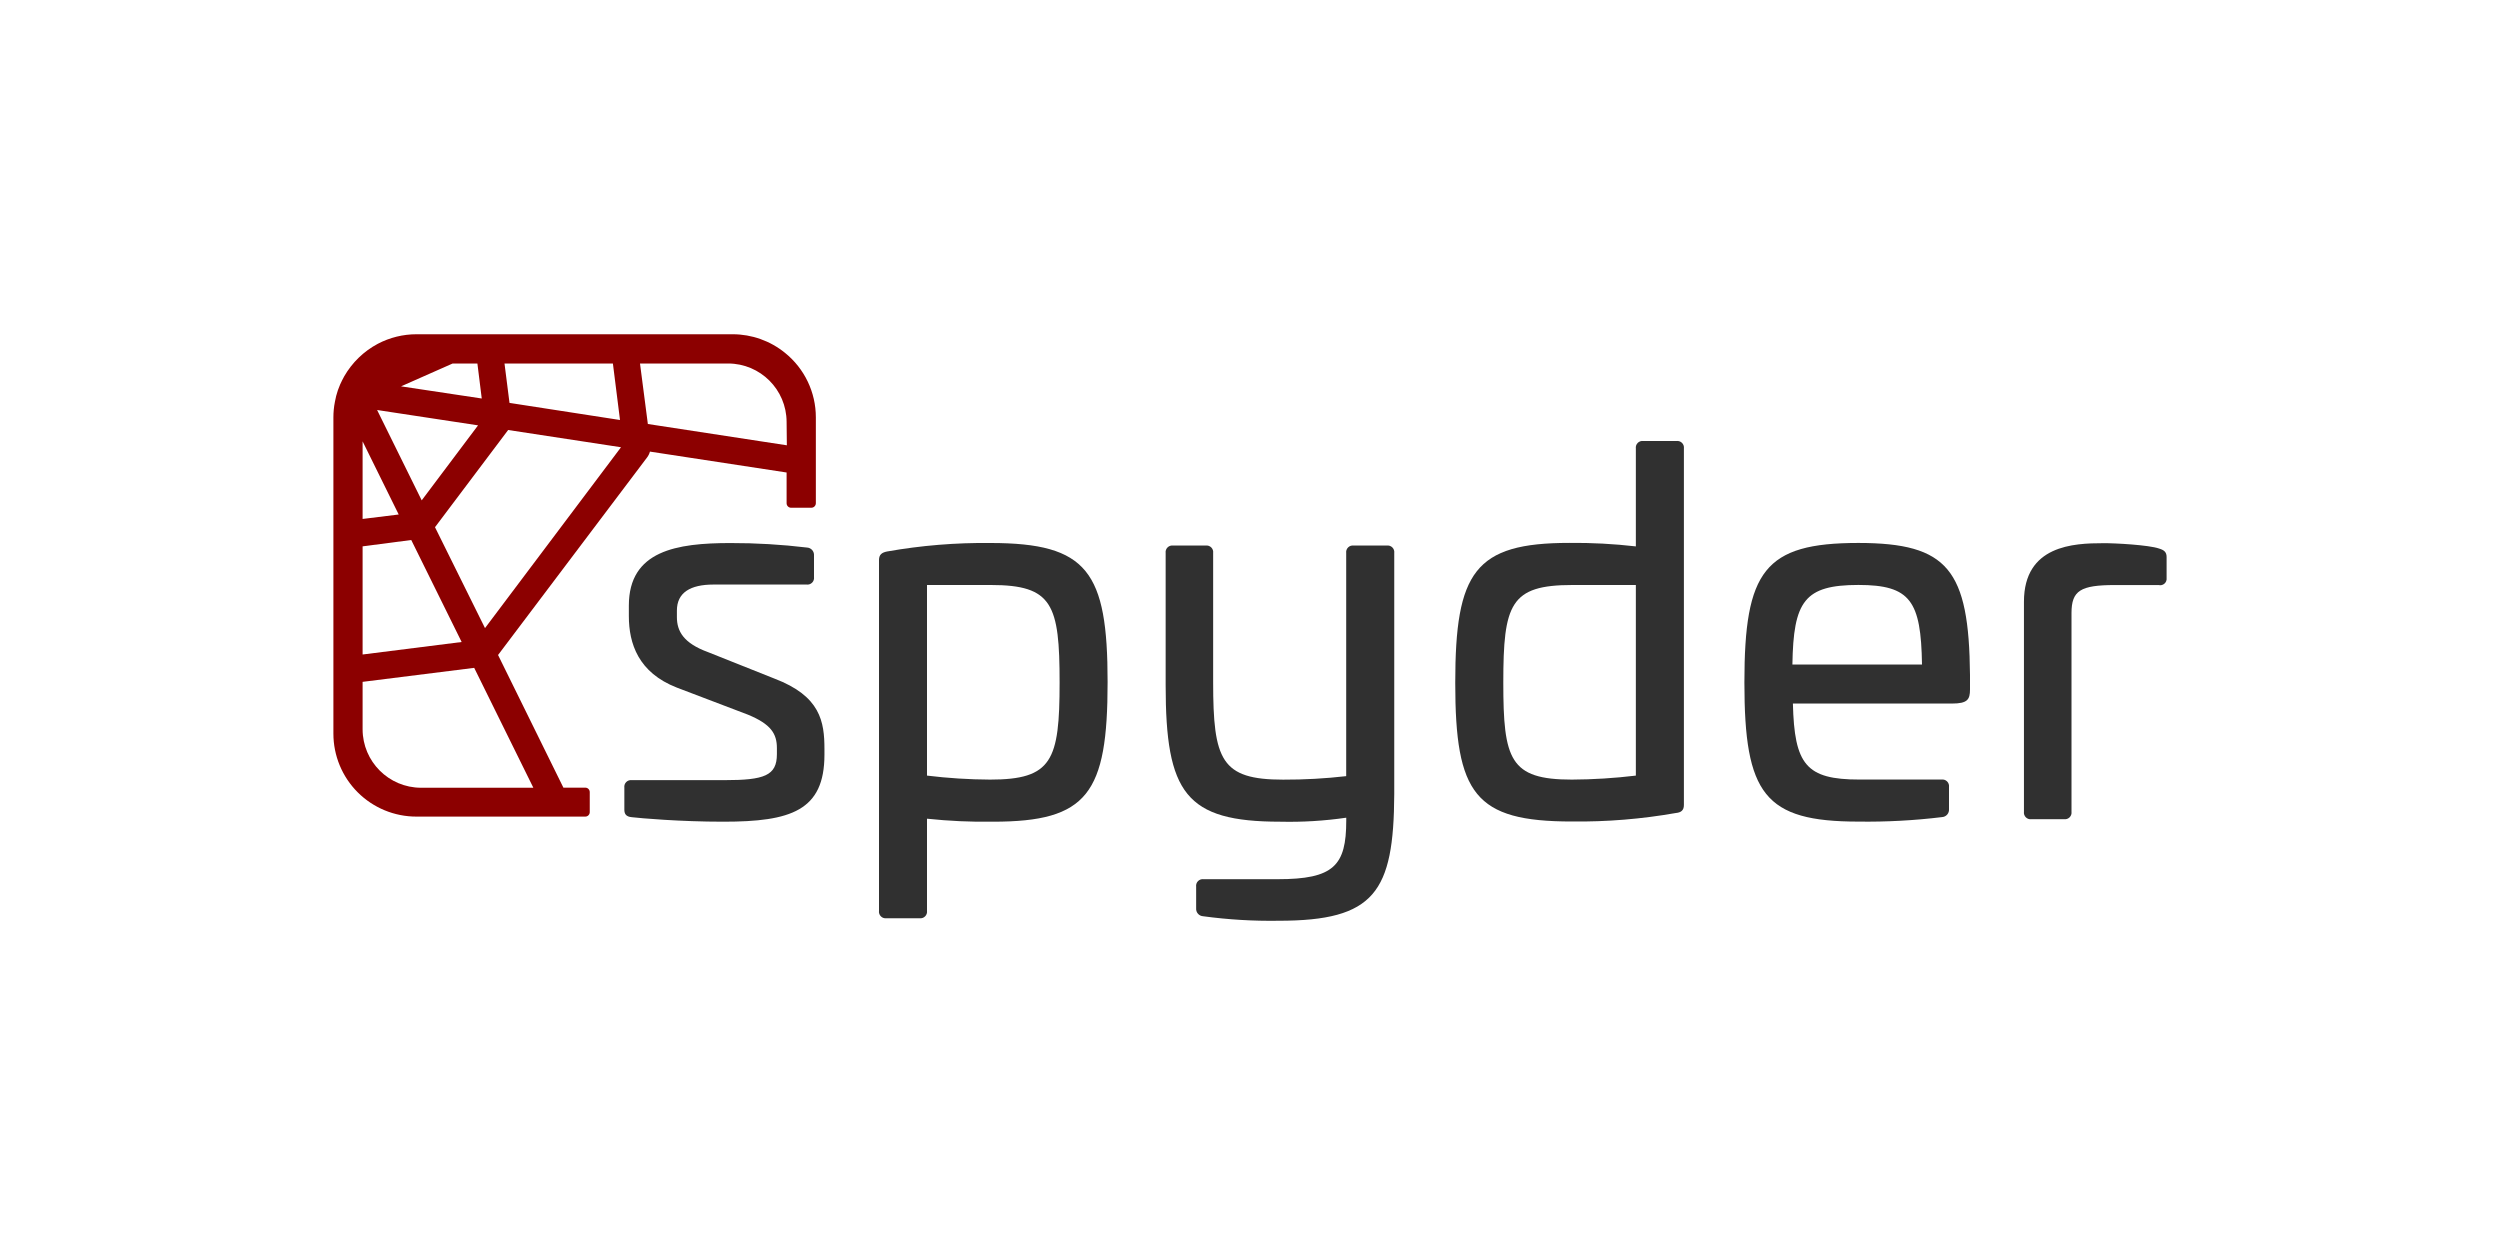
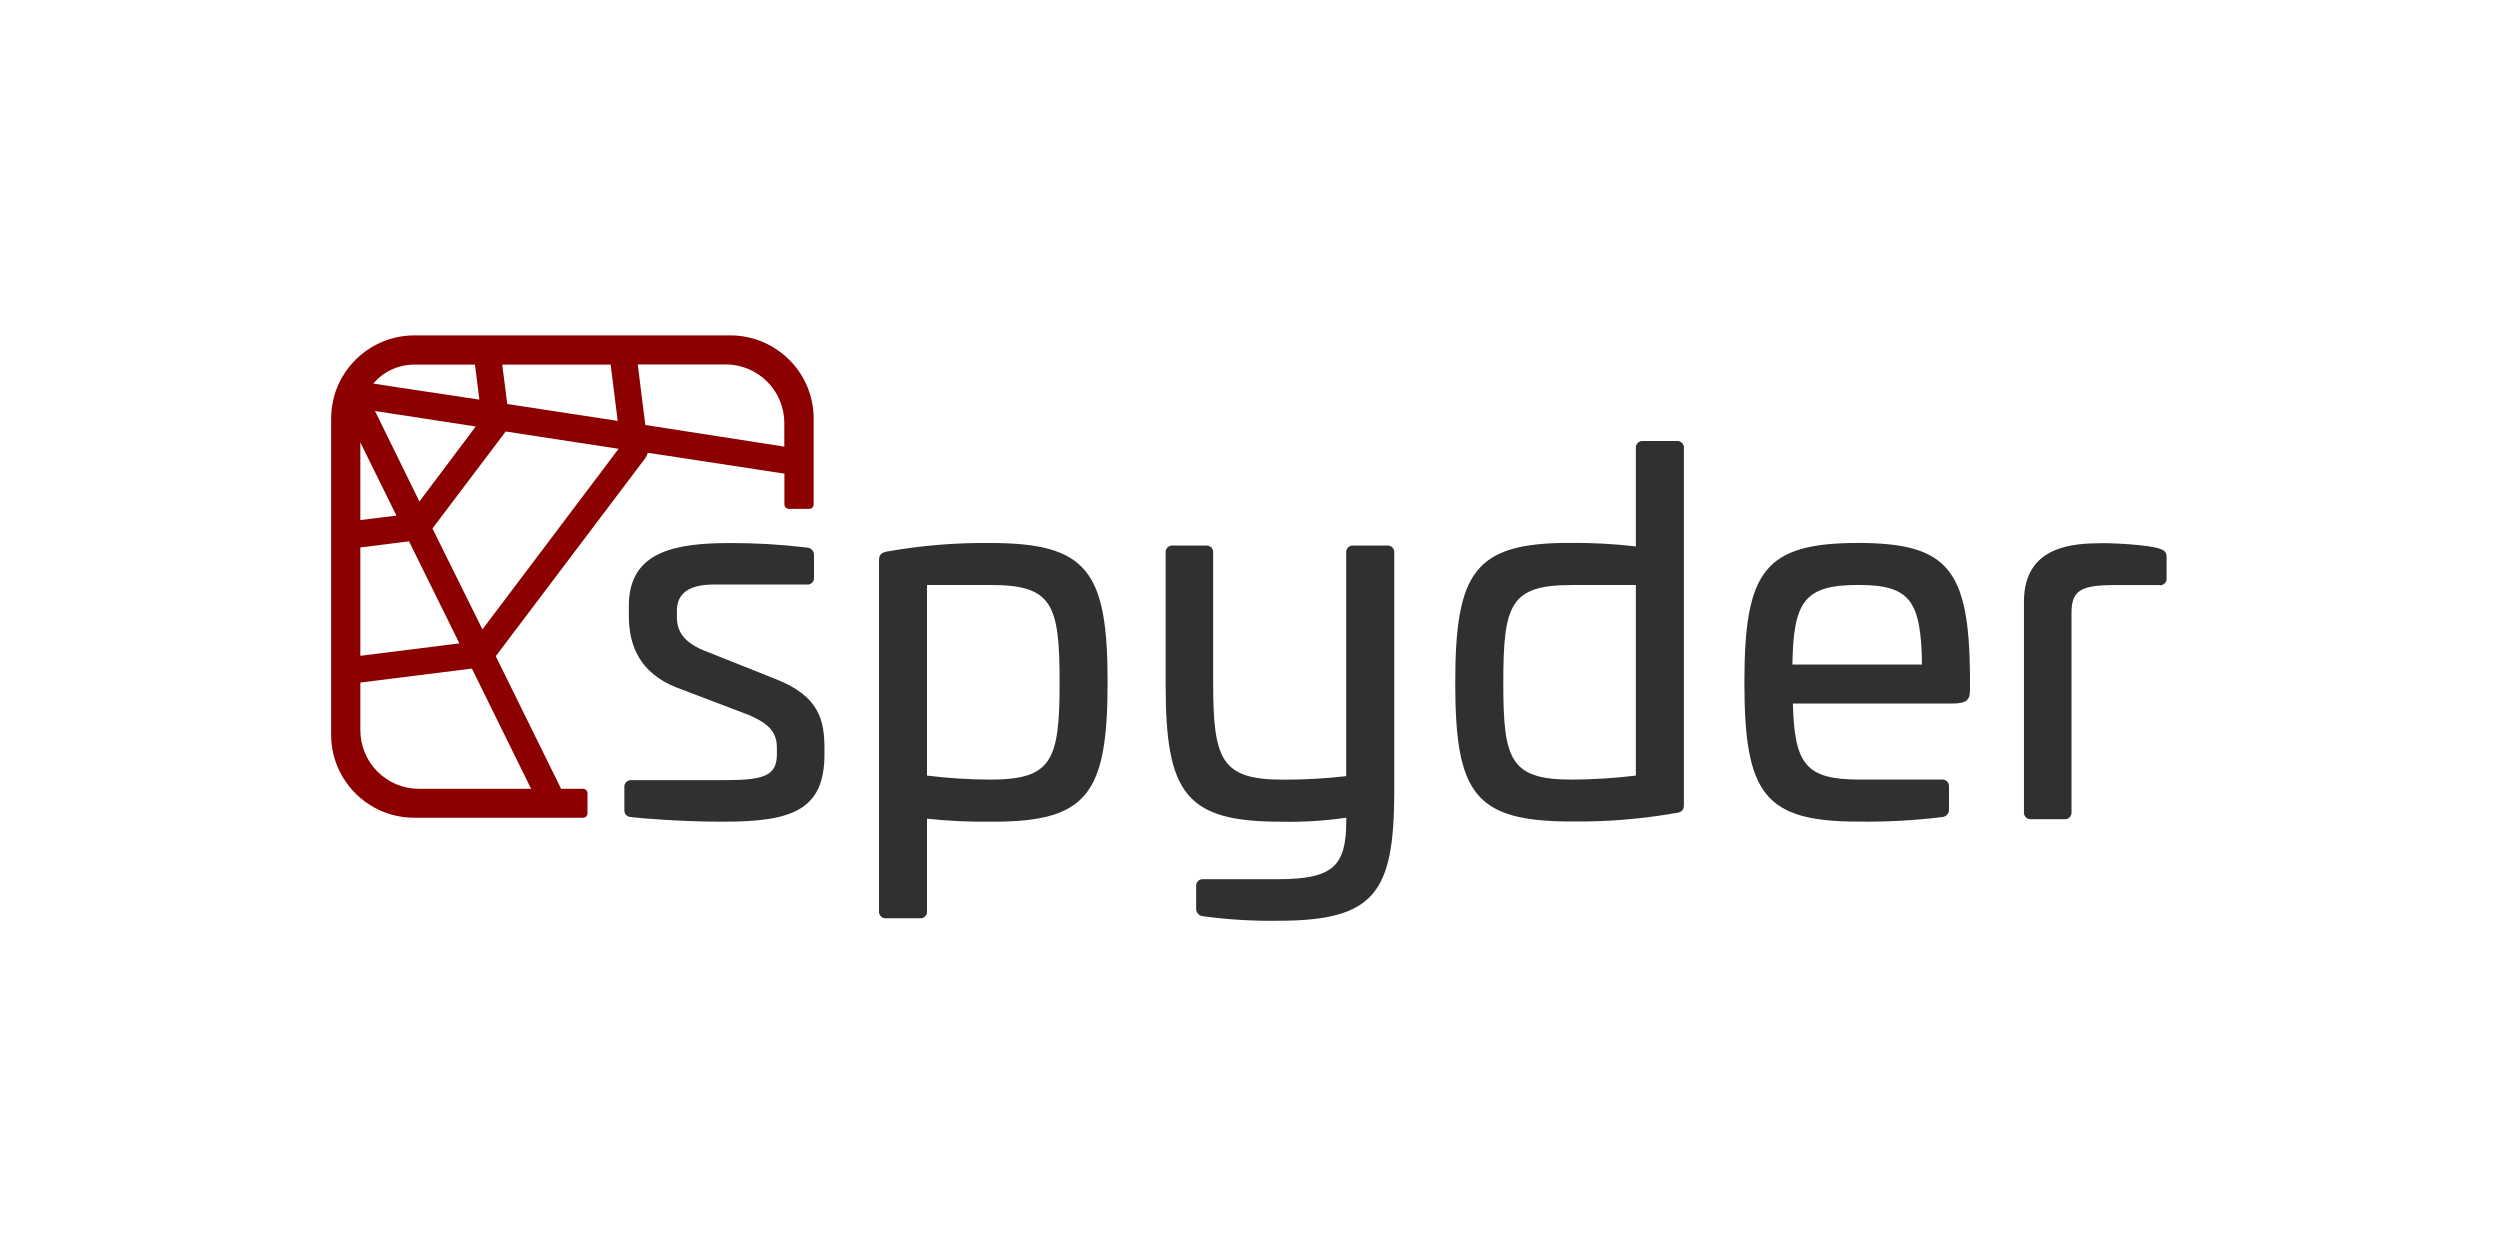
- <svg xmlns="http://www.w3.org/2000/svg" width="500" height="250" viewBox="0 0 500 250" version="1.1" id="svg28">
-   <defs id="defs12">
-     <style id="style10">.a{fill:#303030;}.b{fill:#8c0000;}</style>
+ <svg xmlns="http://www.w3.org/2000/svg" width="500" height="250" viewBox="0 0 500 250" version="1.1" id="svg100">
+   <defs id="defs84">
+     <style id="style82">.a{fill:#8c0000;}.b{fill:#303030;}</style>
  </defs>
-   <path class="a" d="M161.4,109.51a1.48,1.48,0,0,1,1.4,1.6v4.3a1.33,1.33,0,0,1-1.5,1.5H142.69c-4.61,0-7.31,1.6-7.31,5.2v1.31c0,2.8,1.3,5.2,6.21,7l13.3,5.3c9.21,3.5,10,8.61,10,14.11v1.1c0,11.21-6.71,13.41-20.21,13.41-8.71,0-16.61-.7-18.31-.9-1.2-.1-1.5-.7-1.5-1.5v-4.41a1.33,1.33,0,0,1,1.5-1.5h18.51c8,0,10.5-.9,10.5-5.2v-1.2c0-2.9-1.2-4.8-5.8-6.7l-14.21-5.41c-7.7-3-9.6-8.8-9.6-14.3v-2.11c0-11,9.6-12.5,20.31-12.5A126.74,126.74,0,0,1,161.4,109.51Z" id="path14" />
-   <path class="a" d="M221.52,136.42c0,22.31-4,27.92-22.91,27.92a109.76,109.76,0,0,1-13.21-.6v18.41a1.33,1.33,0,0,1-1.5,1.5h-6.6a1.33,1.33,0,0,1-1.5-1.5V112c0-1.1.6-1.5,1.6-1.7a111.62,111.62,0,0,1,20.71-1.7C217.52,108.61,221.52,114.31,221.52,136.42ZM185.4,117v38.12a108.24,108.24,0,0,0,12.61.8c12.41,0,13.91-3.8,13.91-19.41S210.52,117,198.21,117Z" id="path16" />
-   <path class="a" d="M277.35,109.11a1.33,1.33,0,0,1,1.5,1.5v48.22c-.1,19.62-3.9,25.32-23.11,25.32a100.56,100.56,0,0,1-15.11-.9,1.48,1.48,0,0,1-1.4-1.6v-4.31a1.33,1.33,0,0,1,1.5-1.5h14.81c11.2,0,13.71-2.7,13.71-11.7v-.6a78.88,78.88,0,0,1-13.21.8c-18.91,0-22.91-5.71-22.91-27.32V110.61a1.33,1.33,0,0,1,1.5-1.5h6.5a1.33,1.33,0,0,1,1.5,1.5v25.81c0,15.61,1.6,19.51,14,19.51a107.9,107.9,0,0,0,12.61-.7V110.61a1.33,1.33,0,0,1,1.5-1.5Z" id="path18" />
-   <path class="a" d="M335.28,88.2a1.33,1.33,0,0,1,1.5,1.5V161c0,1.1-.6,1.5-1.6,1.6a112.71,112.71,0,0,1-20.81,1.7c-19.42,0-23.32-5.51-23.32-27.72s3.9-28,22.81-28a106.91,106.91,0,0,1,13.31.7V89.7a1.33,1.33,0,0,1,1.5-1.5ZM314.46,117c-12.4,0-13.8,3.8-13.8,19.51,0,15.41,1.3,19.41,13.71,19.41a111.34,111.34,0,0,0,12.8-.8V117Z" id="path20" />
-   <path class="a" d="M394,135v2.9c0,2-.5,2.81-3.6,2.81H358.58c.3,12.2,2.61,15.2,13.31,15.2H388.3a1.33,1.33,0,0,1,1.5,1.5v4.41a1.48,1.48,0,0,1-1.4,1.6,123.82,123.82,0,0,1-16.71.9c-18.81,0-22.81-5.51-22.81-27.82s4-27.91,22.81-27.91C389.6,108.61,393.8,113.91,394,135Zm-35.52-2.1H384.4c-.2-12.71-2.3-15.91-12.71-15.91C360.89,117,358.68,120.21,358.48,132.92Z" id="path22" />
-   <path class="a" d="M431.82,109.71c1,.3,1.5.7,1.5,1.7v4.2a1.29,1.29,0,0,1-1.6,1.4H423c-6.9,0-8.7,1.1-8.7,5.61v39.72a1.33,1.33,0,0,1-1.5,1.5h-6.5a1.33,1.33,0,0,1-1.51-1.5v-42c0-11.3,10-11.7,15.81-11.7C423,108.61,429.82,109,431.82,109.71Z" id="path24" />
-   <path class="b" d="M157,70.57a16.6,16.6,0,0,0-10.46-3.72H83.31a16.64,16.64,0,0,0-7.75,1.91,16.9,16.9,0,0,0-6.72,6.51c-.3.54-.57,1.09-.82,1.64-.14.39-.31.76-.44,1.13a15,15,0,0,0-.6,2.33,15.92,15.92,0,0,0-.3,3.11v63.23a16.59,16.59,0,0,0,16.63,16.61h33.75a.89.89,0,0,0,.89-.9v-4a.89.89,0,0,0-.89-.89h-4.38L99.61,131l29.82-39.53a3.41,3.41,0,0,0,.56-1.15l27.33,4.18v6.15a.9.9,0,0,0,.89.9h4.06a.91.91,0,0,0,.9-.9V83.48A16.56,16.56,0,0,0,157,70.57ZM122.58,72.7,124,84,101.9,80.58l-1-7.88Zm-27.1,0,.87,7L80.21,77.27,90.53,72.7Zm.13,12.37-11.27,15L75.42,82Zm-23.09,3.2,7.22,14.63-7.22.89Zm0,21L82.25,108,92.33,128.4l-19.81,2.5Zm34.15,48.28H84.2a11.71,11.71,0,0,1-11.68-11.68v-9.5l22.32-2.8ZM97,125.62,87,105.44,101.63,86s0,0,0,0l22.57,3.45Zm60.37-36.56-27.8-4.26L128,72.7h17.64a11.71,11.71,0,0,1,11.68,11.67Z" id="path26" />
+   <path class="a" d="M156.55,70.8a16.54,16.54,0,0,0-10.46-3.72H82.85A16.48,16.48,0,0,0,75.11,69a16.77,16.77,0,0,0-6.72,6.51,14.75,14.75,0,0,0-.82,1.64c-.14.38-.31.75-.44,1.12a15.32,15.32,0,0,0-.6,2.33,16,16,0,0,0-.3,3.11v63.24a16.37,16.37,0,0,0,1.64,7.2,16.62,16.62,0,0,0,15,9.4H116.6a.89.89,0,0,0,.9-.89v-4a.9.9,0,0,0-.9-.9h-4.38L99.15,131.24,129,91.71a3.34,3.34,0,0,0,.55-1.16l27.33,4.18v6.15a.91.91,0,0,0,.9.9h4.06a.9.9,0,0,0,.89-.9V83.7A16.53,16.53,0,0,0,156.55,70.8Zm-34.42,2.12,1.41,11.26L101.45,80.8l-1-7.88Zm-39.28,0H95l.87,7L79.76,77.5l-5.1-.79A10.72,10.72,0,0,1,82.85,72.92ZM95.15,85.3l-11.27,15L75,82.2ZM72.07,88.49l7.22,14.63-7.22.89Zm0,21,9.73-1.23,10.08,20.41-19.81,2.49Zm34.15,48.27H83.75A11.71,11.71,0,0,1,72.07,146v-9.49l22.31-2.8Zm-9.73-31.88-10-20.18,14.65-19.4s0,0,0,0l22.58,3.46Zm60.37-36.56L129.06,85l-1.51-12.11h17.64A11.71,11.71,0,0,1,156.86,84.6Z" id="path86" />
+   <path class="b" d="M161.4,109.51a1.48,1.48,0,0,1,1.4,1.6v4.3a1.33,1.33,0,0,1-1.5,1.5H142.69c-4.61,0-7.31,1.6-7.31,5.2v1.31c0,2.8,1.3,5.2,6.21,7l13.3,5.3c9.21,3.5,10,8.61,10,14.11v1.1c0,11.21-6.71,13.41-20.21,13.41-8.71,0-16.61-.7-18.31-.9-1.2-.1-1.5-.7-1.5-1.5v-4.41a1.33,1.33,0,0,1,1.5-1.5h18.51c8,0,10.5-.9,10.5-5.2v-1.2c0-2.9-1.2-4.8-5.8-6.7l-14.21-5.41c-7.7-3-9.6-8.8-9.6-14.3v-2.11c0-11,9.6-12.5,20.31-12.5A126.74,126.74,0,0,1,161.4,109.51Z" id="path88" />
+   <path class="b" d="M221.52,136.42c0,22.31-4,27.92-22.91,27.92a109.76,109.76,0,0,1-13.21-.6v18.41a1.33,1.33,0,0,1-1.5,1.5h-6.6a1.33,1.33,0,0,1-1.5-1.5V112c0-1.1.6-1.5,1.6-1.7a111.62,111.62,0,0,1,20.71-1.7C217.52,108.61,221.52,114.31,221.52,136.42ZM185.4,117v38.12a108.24,108.24,0,0,0,12.61.8c12.41,0,13.91-3.8,13.91-19.41S210.52,117,198.21,117Z" id="path90" />
+   <path class="b" d="M277.35,109.11a1.33,1.33,0,0,1,1.5,1.5v48.22c-.1,19.62-3.9,25.32-23.11,25.32a100.56,100.56,0,0,1-15.11-.9,1.48,1.48,0,0,1-1.4-1.6v-4.31a1.33,1.33,0,0,1,1.5-1.5h14.81c11.2,0,13.71-2.7,13.71-11.7v-.6a78.88,78.88,0,0,1-13.21.8c-18.91,0-22.91-5.71-22.91-27.32V110.61a1.33,1.33,0,0,1,1.5-1.5h6.5a1.33,1.33,0,0,1,1.5,1.5v25.81c0,15.61,1.6,19.51,14,19.51a107.9,107.9,0,0,0,12.61-.7V110.61a1.33,1.33,0,0,1,1.5-1.5Z" id="path92" />
+   <path class="b" d="M335.28,88.2a1.33,1.33,0,0,1,1.5,1.5V161c0,1.1-.6,1.5-1.6,1.6a112.71,112.71,0,0,1-20.81,1.7c-19.42,0-23.32-5.51-23.32-27.72s3.9-28,22.81-28a106.91,106.91,0,0,1,13.31.7V89.7a1.33,1.33,0,0,1,1.5-1.5ZM314.46,117c-12.4,0-13.8,3.8-13.8,19.51,0,15.41,1.3,19.41,13.71,19.41a111.34,111.34,0,0,0,12.8-.8V117Z" id="path94" />
+   <path class="b" d="M394,135v2.9c0,2-.5,2.81-3.6,2.81H358.58c.3,12.2,2.61,15.2,13.31,15.2H388.3a1.33,1.33,0,0,1,1.5,1.5v4.41a1.48,1.48,0,0,1-1.4,1.6,123.82,123.82,0,0,1-16.71.9c-18.81,0-22.81-5.51-22.81-27.82s4-27.91,22.81-27.91C389.6,108.61,393.8,113.91,394,135Zm-35.52-2.1H384.4c-.2-12.71-2.3-15.91-12.71-15.91C360.89,117,358.68,120.21,358.48,132.92Z" id="path96" />
+   <path class="b" d="M431.82,109.71c1,.3,1.5.7,1.5,1.7v4.2a1.29,1.29,0,0,1-1.6,1.4H423c-6.9,0-8.7,1.1-8.7,5.61v39.72a1.33,1.33,0,0,1-1.5,1.5h-6.5a1.33,1.33,0,0,1-1.51-1.5v-42c0-11.3,10-11.7,15.81-11.7C423,108.61,429.82,109,431.82,109.71Z" id="path98" />
</svg>
